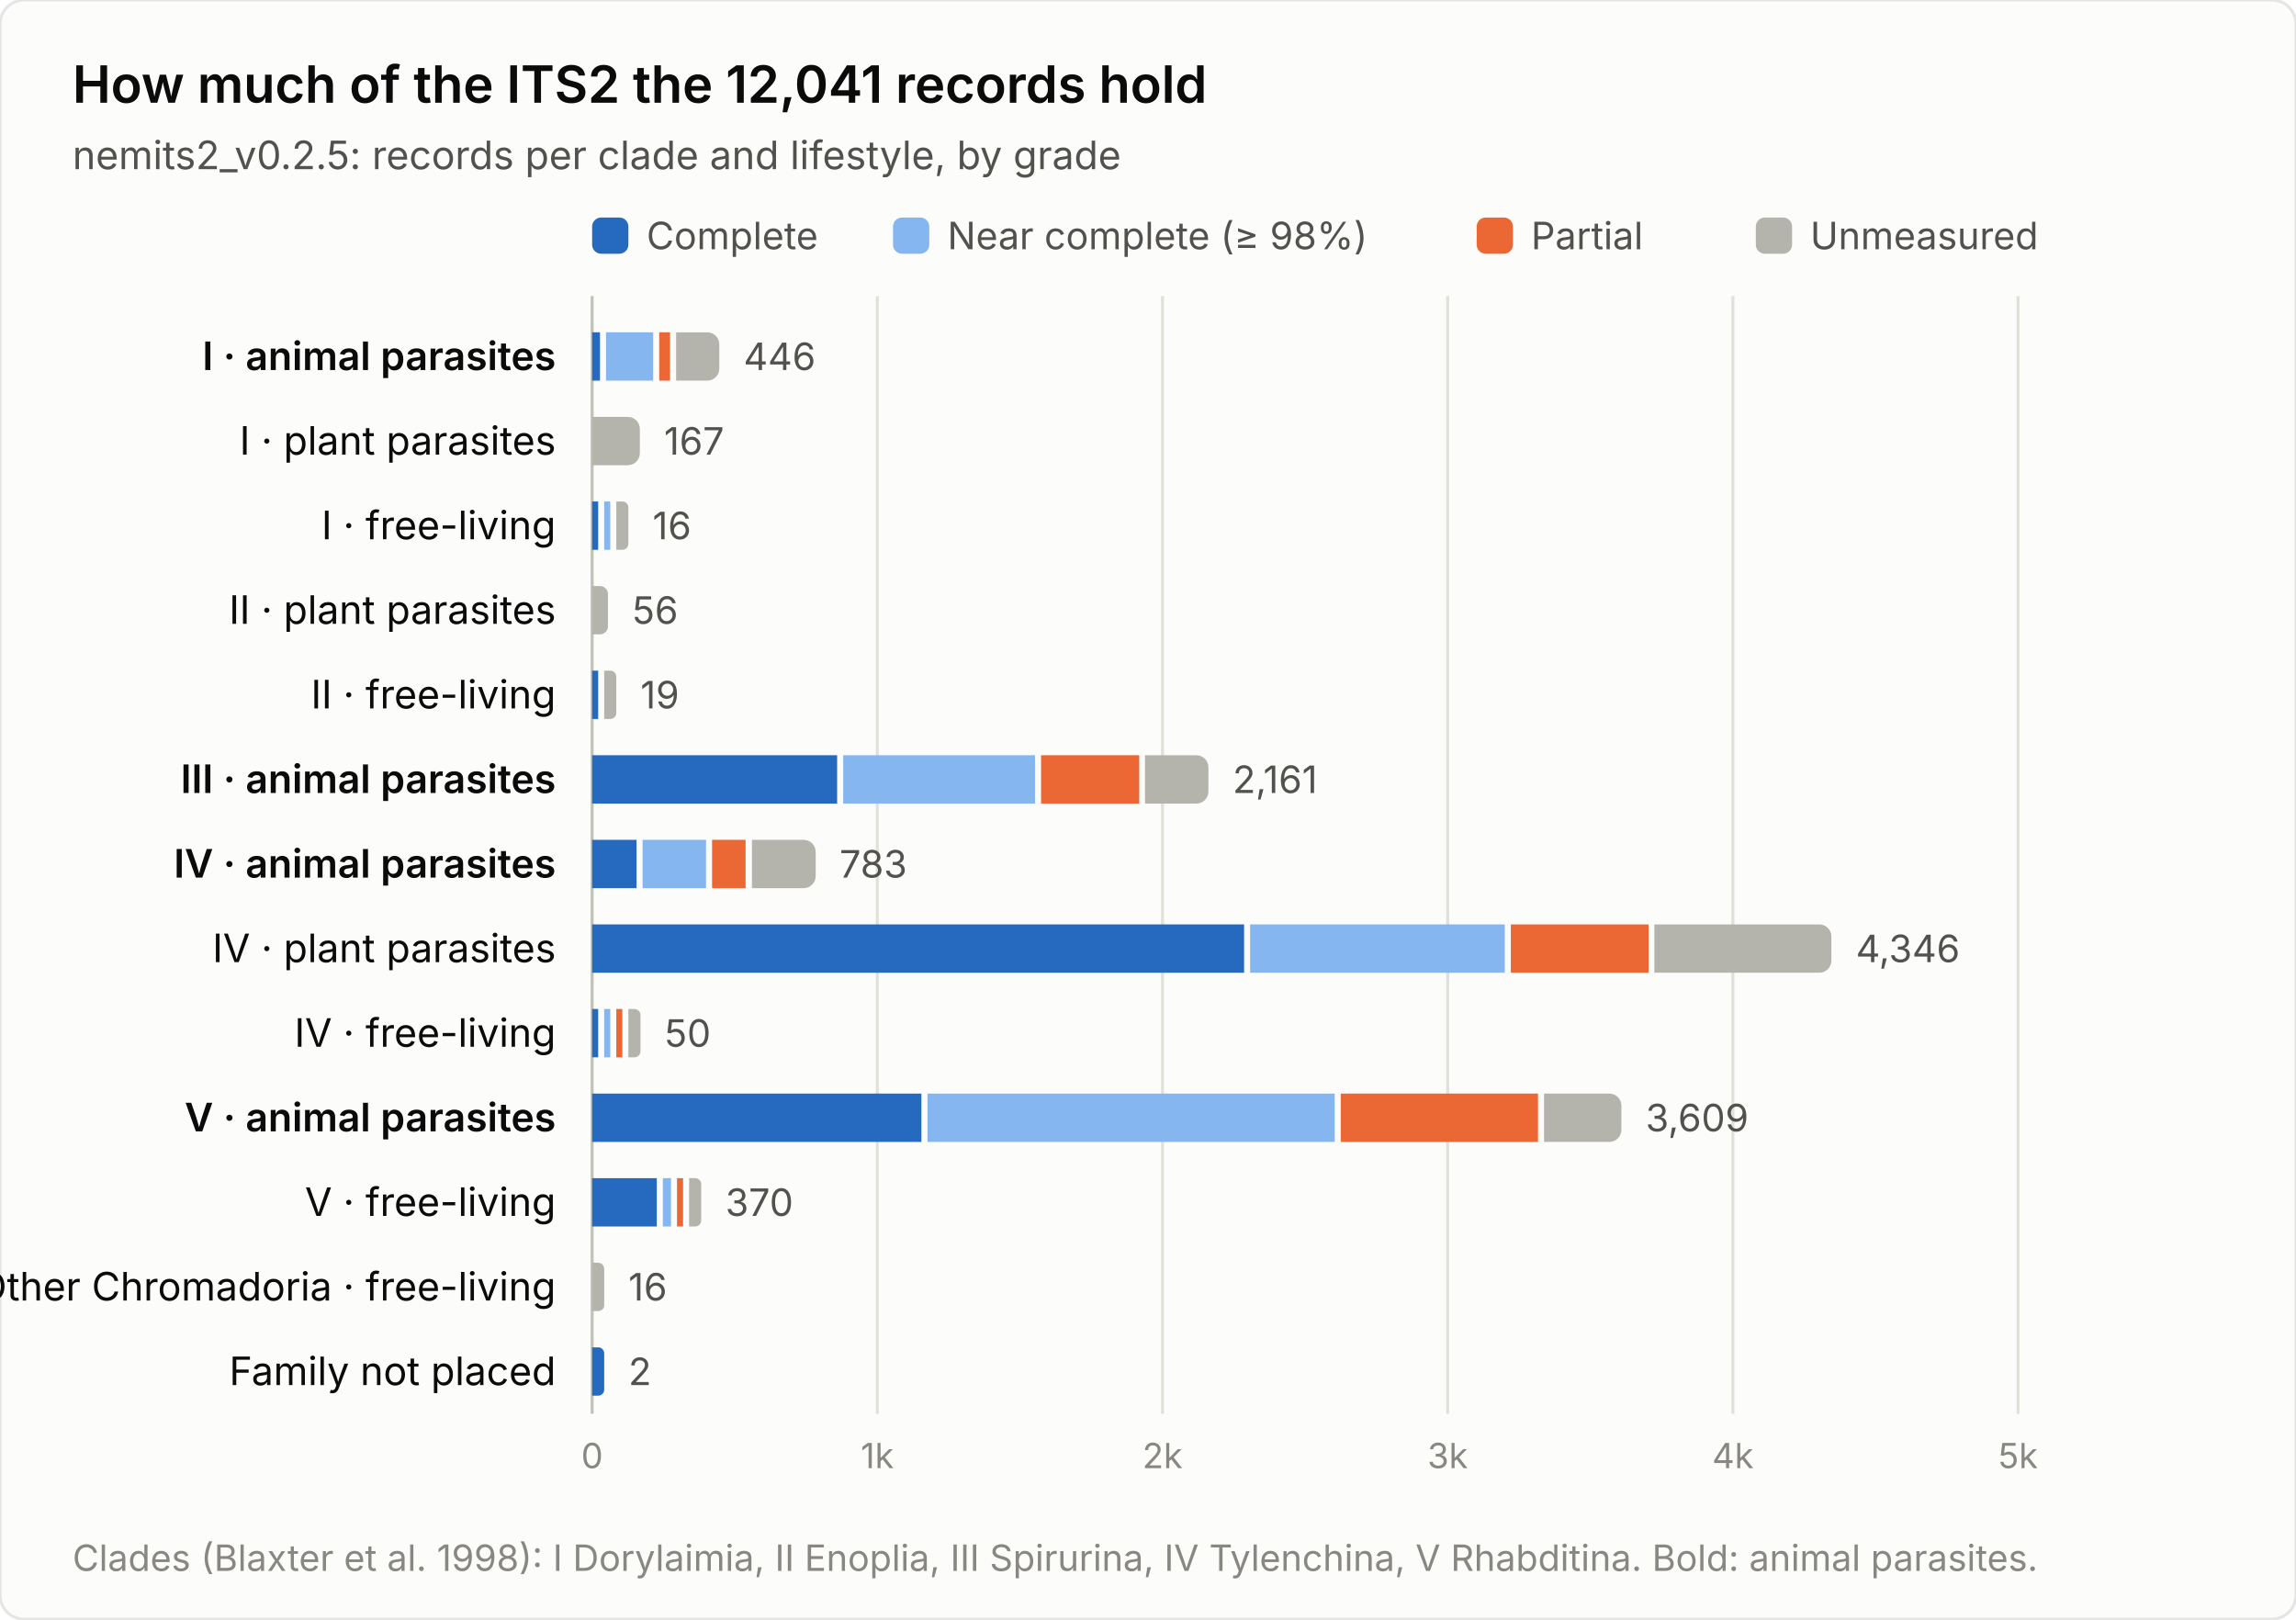
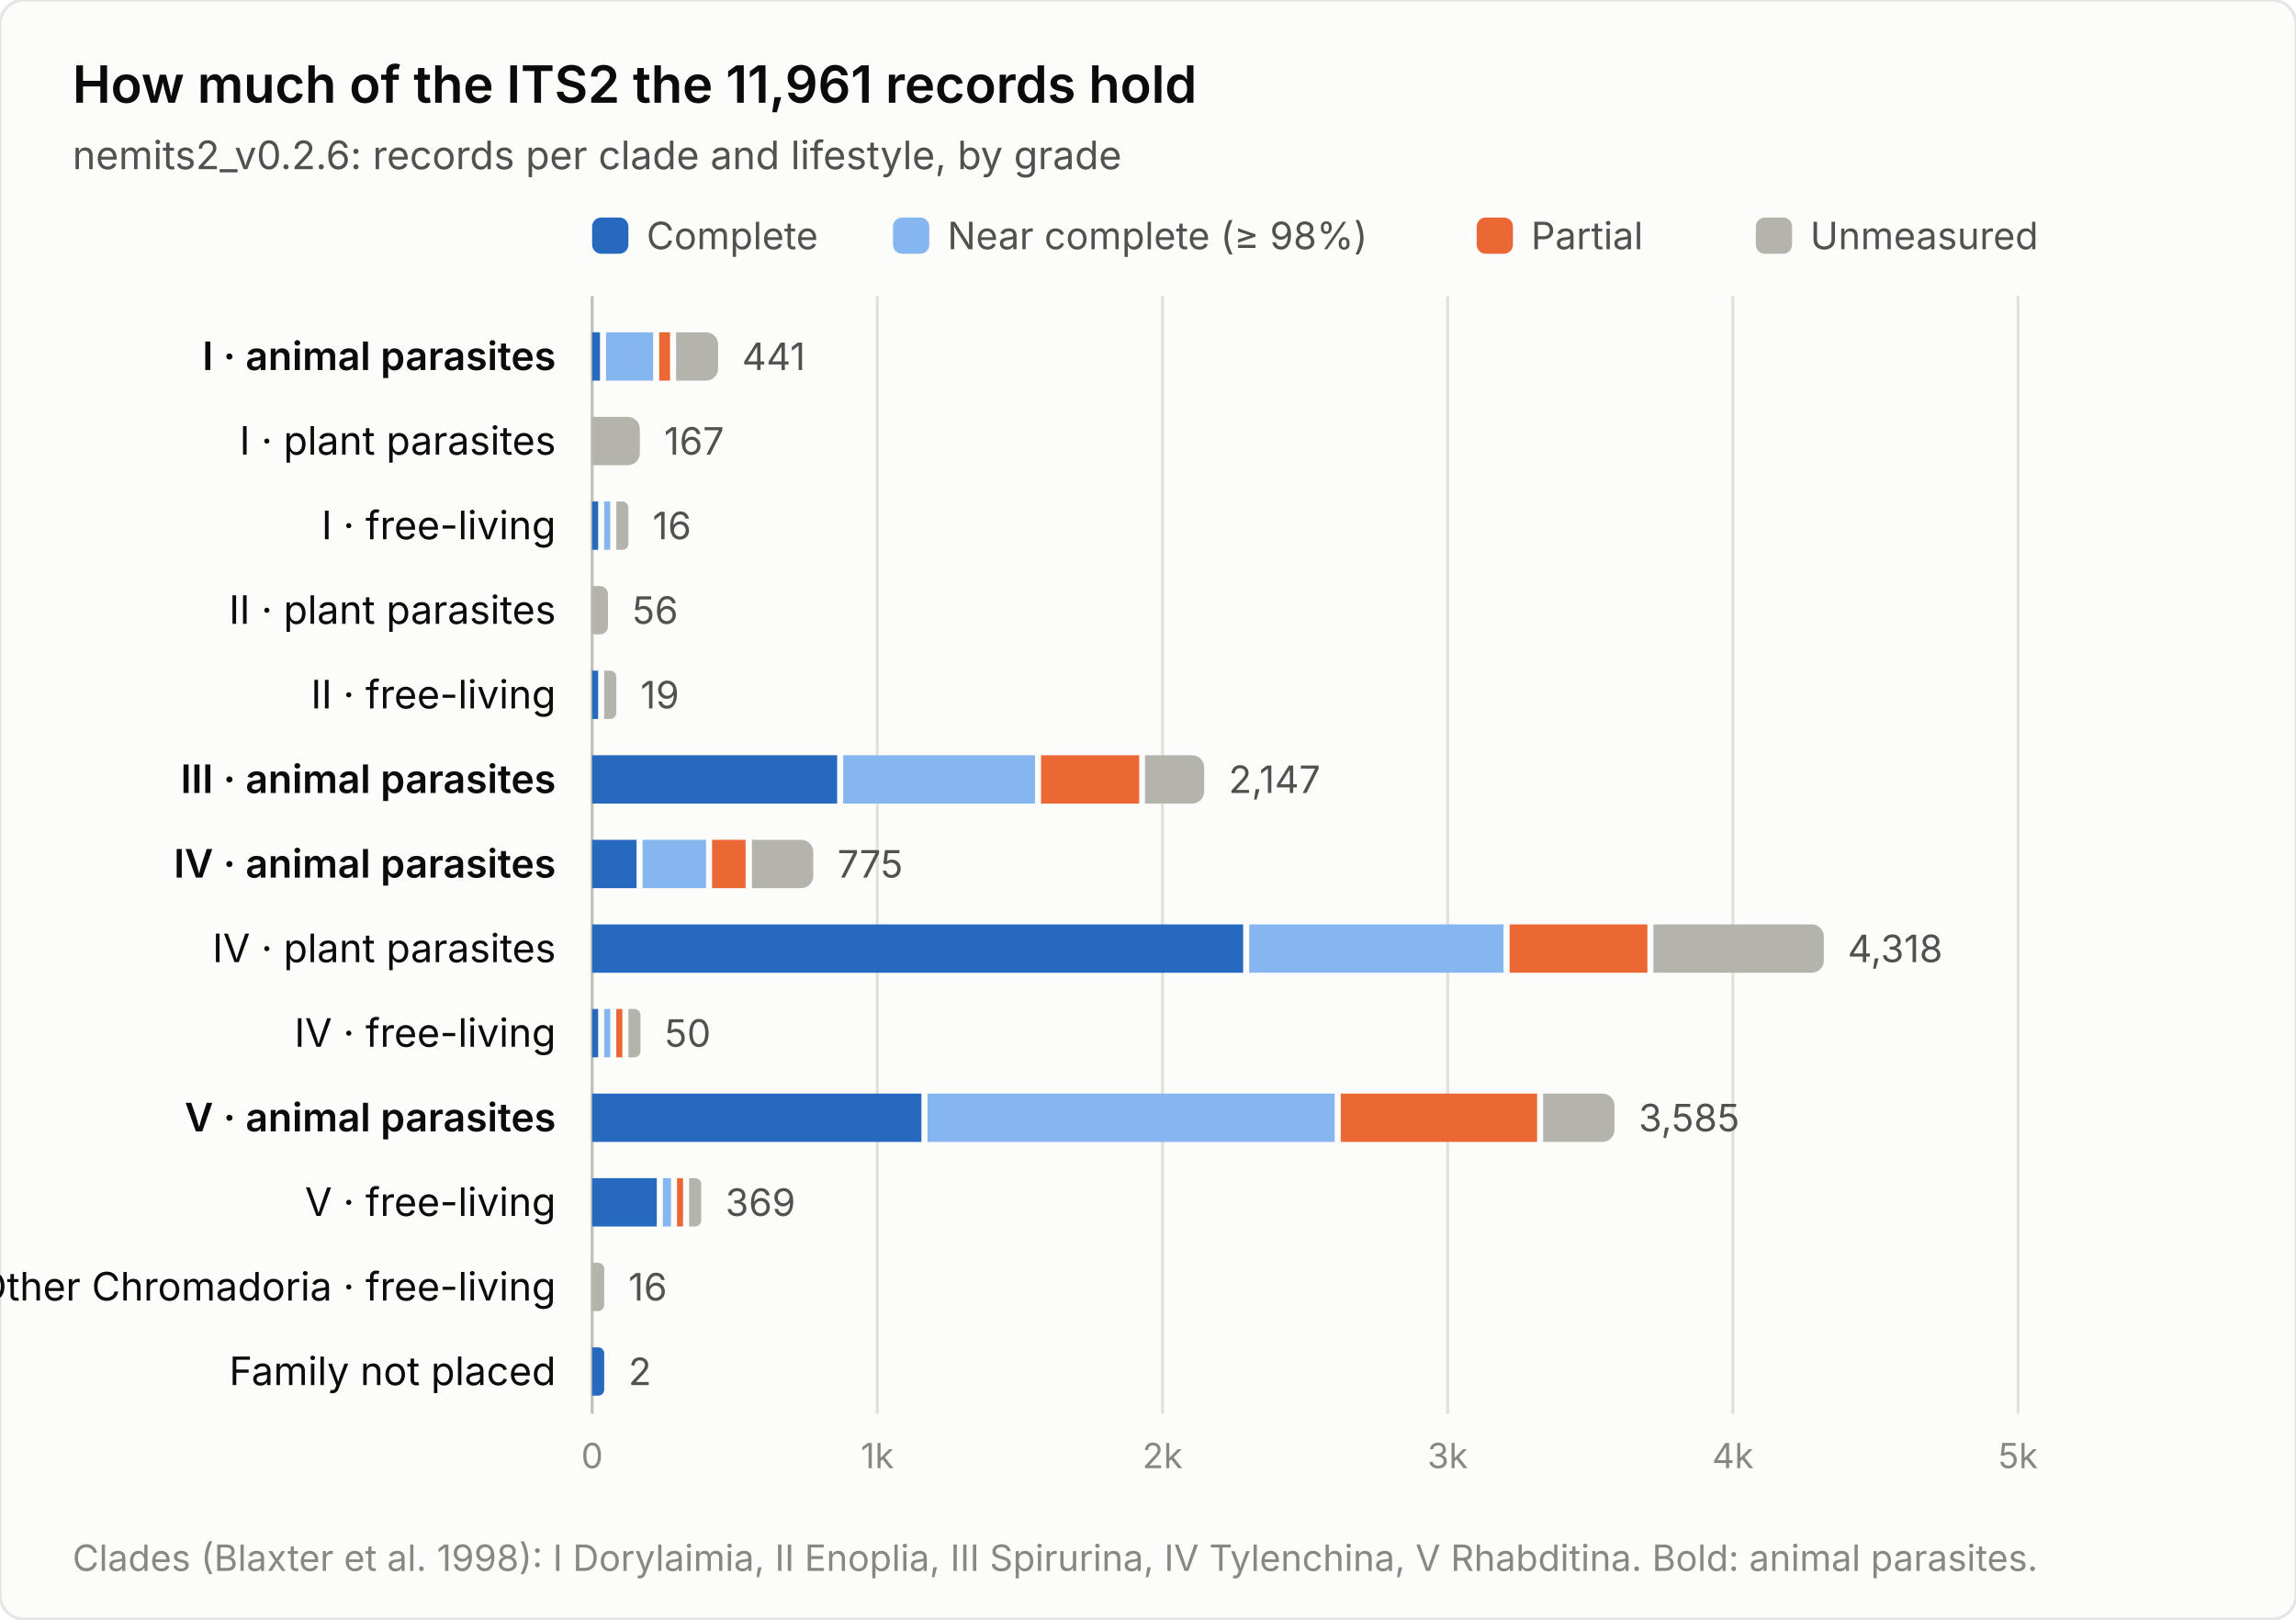
- <svg xmlns="http://www.w3.org/2000/svg" width="760" height="536" viewBox="0 0 760 536" font-family="system-ui, -apple-system, &quot;Segoe UI&quot;, sans-serif" role="img" aria-label="How much of the ITS2 the 12,041 records hold">
+ <svg xmlns="http://www.w3.org/2000/svg" width="760" height="536" viewBox="0 0 760 536" font-family="system-ui, -apple-system, &quot;Segoe UI&quot;, sans-serif" role="img" aria-label="How much of the ITS2 the 11,961 records hold">
  <rect width="760" height="536" rx="8" fill="#fcfcfb" stroke="rgba(11,11,11,0.10)" />
-   <text x="24" y="34" font-size="17" font-weight="600" fill="#0b0b0b">How much of the ITS2 the 12,041 records hold</text>
-   <text x="24" y="56" font-size="13" fill="#52514e">nemits2_v0.2.5: records per clade and lifestyle, by grade</text>
+   <text x="24" y="34" font-size="17" font-weight="600" fill="#0b0b0b">How much of the ITS2 the 11,961 records hold</text>
+   <text x="24" y="56" font-size="13" fill="#52514e">nemits2_v0.2.6: records per clade and lifestyle, by grade</text>
  <rect x="196" y="72" width="12" height="12" rx="3" fill="#256abf" />
  <text x="214" y="82.5" font-size="12.5" fill="#52514e">Complete</text>
  <rect x="295.6" y="72" width="12" height="12" rx="3" fill="#86b6ef" />
  <text x="313.6" y="82.5" font-size="12.5" fill="#52514e">Near complete (≥ 98%)</text>
  <rect x="488.8" y="72" width="12" height="12" rx="3" fill="#eb6834" />
  <text x="506.8" y="82.5" font-size="12.5" fill="#52514e">Partial</text>
  <rect x="581.2" y="72" width="12" height="12" rx="3" fill="#b4b3ac" />
  <text x="599.2" y="82.5" font-size="12.5" fill="#52514e">Unmeasured</text>
  <line x1="196.0" y1="98" x2="196.0" y2="468" stroke="#c3c2b7" stroke-width="1" />
  <text x="196.0" y="486" font-size="11.5" fill="#898781" text-anchor="middle" font-variant-numeric="tabular-nums">0</text>
  <line x1="290.4" y1="98" x2="290.4" y2="468" stroke="#e1e0d9" stroke-width="1" />
  <text x="290.4" y="486" font-size="11.5" fill="#898781" text-anchor="middle" font-variant-numeric="tabular-nums">1k</text>
  <line x1="384.8" y1="98" x2="384.8" y2="468" stroke="#e1e0d9" stroke-width="1" />
  <text x="384.8" y="486" font-size="11.5" fill="#898781" text-anchor="middle" font-variant-numeric="tabular-nums">2k</text>
  <line x1="479.2" y1="98" x2="479.2" y2="468" stroke="#e1e0d9" stroke-width="1" />
  <text x="479.2" y="486" font-size="11.5" fill="#898781" text-anchor="middle" font-variant-numeric="tabular-nums">3k</text>
  <line x1="573.6" y1="98" x2="573.6" y2="468" stroke="#e1e0d9" stroke-width="1" />
  <text x="573.6" y="486" font-size="11.5" fill="#898781" text-anchor="middle" font-variant-numeric="tabular-nums">4k</text>
  <line x1="668.0" y1="98" x2="668.0" y2="468" stroke="#e1e0d9" stroke-width="1" />
  <text x="668.0" y="486" font-size="11.5" fill="#898781" text-anchor="middle" font-variant-numeric="tabular-nums">5k</text>
  <text x="184" y="122.5" font-size="13" font-weight="600" fill="#0b0b0b" text-anchor="end">I · animal parasites</text>
  <rect x="196.0" y="110.0" width="2.6" height="16" fill="#256abf" />
  <rect x="200.6" y="110.0" width="15.6" height="16" fill="#86b6ef" />
  <rect x="218.2" y="110.0" width="3.6" height="16" fill="#eb6834" />
-   <path d="M223.8,110.0 h10.3 a4,4 0 0 1 4,4 v8.0 a4,4 0 0 1 -4,4 h-10.3 z" fill="#b4b3ac" />
-   <text x="246.1" y="122.5" font-size="12.5" fill="#52514e" font-variant-numeric="tabular-nums">446</text>
+   <path d="M223.8,110.0 h9.9 a4,4 0 0 1 4,4 v8.0 a4,4 0 0 1 -4,4 h-9.9 z" fill="#b4b3ac" />
+   <text x="245.6" y="122.5" font-size="12.5" fill="#52514e" font-variant-numeric="tabular-nums">441</text>
  <text x="184" y="150.5" font-size="13" font-weight="400" fill="#0b0b0b" text-anchor="end">I · plant parasites</text>
  <path d="M196.0,138.0 h11.8 a4,4 0 0 1 4,4 v8.0 a4,4 0 0 1 -4,4 h-11.8 z" fill="#b4b3ac" />
  <text x="219.8" y="150.5" font-size="12.5" fill="#52514e" font-variant-numeric="tabular-nums">167</text>
  <text x="184" y="178.5" font-size="13" font-weight="400" fill="#0b0b0b" text-anchor="end">I · free-living</text>
  <rect x="196.0" y="166.0" width="2.0" height="16" fill="#256abf" />
  <rect x="200.0" y="166.0" width="2.0" height="16" fill="#86b6ef" />
  <path d="M204.0,166.0 h2.0 a2.0,2.0 0 0 1 2.0,2.0 v12.0 a2.0,2.0 0 0 1 -2.0,2.0 h-2.0 z" fill="#b4b3ac" />
  <text x="216.0" y="178.5" font-size="12.5" fill="#52514e" font-variant-numeric="tabular-nums">16</text>
  <text x="184" y="206.5" font-size="13" font-weight="400" fill="#0b0b0b" text-anchor="end">II · plant parasites</text>
  <path d="M196.0,194.0 h2.6 a2.643,2.643 0 0 1 2.643,2.643 v10.7 a2.643,2.643 0 0 1 -2.643,2.643 h-2.6 z" fill="#b4b3ac" />
  <text x="209.3" y="206.5" font-size="12.5" fill="#52514e" font-variant-numeric="tabular-nums">56</text>
  <text x="184" y="234.5" font-size="13" font-weight="400" fill="#0b0b0b" text-anchor="end">II · free-living</text>
  <rect x="196.0" y="222.0" width="2.0" height="16" fill="#256abf" />
  <path d="M200.0,222.0 h2.0 a2.0,2.0 0 0 1 2.0,2.0 v12.0 a2.0,2.0 0 0 1 -2.0,2.0 h-2.0 z" fill="#b4b3ac" />
  <text x="212.0" y="234.5" font-size="12.5" fill="#52514e" font-variant-numeric="tabular-nums">19</text>
  <text x="184" y="262.5" font-size="13" font-weight="600" fill="#0b0b0b" text-anchor="end">III · animal parasites</text>
  <rect x="196.0" y="250.0" width="81.1" height="16" fill="#256abf" />
  <rect x="279.1" y="250.0" width="63.5" height="16" fill="#86b6ef" />
  <rect x="344.6" y="250.0" width="32.5" height="16" fill="#eb6834" />
-   <path d="M379.0,250.0 h17.0 a4,4 0 0 1 4,4 v8.0 a4,4 0 0 1 -4,4 h-17.0 z" fill="#b4b3ac" />
-   <text x="408.0" y="262.5" font-size="12.5" fill="#52514e" font-variant-numeric="tabular-nums">2,161</text>
+   <path d="M379.0,250.0 h15.6 a4,4 0 0 1 4,4 v8.0 a4,4 0 0 1 -4,4 h-15.6 z" fill="#b4b3ac" />
+   <text x="406.7" y="262.5" font-size="12.5" fill="#52514e" font-variant-numeric="tabular-nums">2,147</text>
  <text x="184" y="290.5" font-size="13" font-weight="600" fill="#0b0b0b" text-anchor="end">IV · animal parasites</text>
  <rect x="196.0" y="278.0" width="14.7" height="16" fill="#256abf" />
  <rect x="212.7" y="278.0" width="21.0" height="16" fill="#86b6ef" />
  <rect x="235.7" y="278.0" width="11.1" height="16" fill="#eb6834" />
-   <path d="M248.9,278.0 h17.1 a4,4 0 0 1 4,4 v8.0 a4,4 0 0 1 -4,4 h-17.1 z" fill="#b4b3ac" />
-   <text x="277.9" y="290.5" font-size="12.5" fill="#52514e" font-variant-numeric="tabular-nums">783</text>
+   <path d="M248.9,278.0 h16.3 a4,4 0 0 1 4,4 v8.0 a4,4 0 0 1 -4,4 h-16.3 z" fill="#b4b3ac" />
+   <text x="277.2" y="290.5" font-size="12.5" fill="#52514e" font-variant-numeric="tabular-nums">775</text>
  <text x="184" y="318.5" font-size="13" font-weight="400" fill="#0b0b0b" text-anchor="end">IV · plant parasites</text>
-   <rect x="196.0" y="306.0" width="215.8" height="16" fill="#256abf" />
-   <rect x="413.8" y="306.0" width="84.3" height="16" fill="#86b6ef" />
-   <rect x="500.1" y="306.0" width="45.6" height="16" fill="#eb6834" />
-   <path d="M547.6,306.0 h54.6 a4,4 0 0 1 4,4 v8.0 a4,4 0 0 1 -4,4 h-54.6 z" fill="#b4b3ac" />
-   <text x="614.3" y="318.5" font-size="12.5" fill="#52514e" font-variant-numeric="tabular-nums">4,346</text>
+   <rect x="196.0" y="306.0" width="215.5" height="16" fill="#256abf" />
+   <rect x="413.5" y="306.0" width="84.2" height="16" fill="#86b6ef" />
+   <rect x="499.7" y="306.0" width="45.6" height="16" fill="#eb6834" />
+   <path d="M547.3,306.0 h52.4 a4,4 0 0 1 4,4 v8.0 a4,4 0 0 1 -4,4 h-52.4 z" fill="#b4b3ac" />
+   <text x="611.6" y="318.5" font-size="12.5" fill="#52514e" font-variant-numeric="tabular-nums">4,318</text>
  <text x="184" y="346.5" font-size="13" font-weight="400" fill="#0b0b0b" text-anchor="end">IV · free-living</text>
  <rect x="196.0" y="334.0" width="2.0" height="16" fill="#256abf" />
  <rect x="200.0" y="334.0" width="2.0" height="16" fill="#86b6ef" />
  <rect x="204.0" y="334.0" width="2.0" height="16" fill="#eb6834" />
  <path d="M208.0,334.0 h2.0 a2.0,2.0 0 0 1 2.0,2.0 v12.0 a2.0,2.0 0 0 1 -2.0,2.0 h-2.0 z" fill="#b4b3ac" />
  <text x="220.0" y="346.5" font-size="12.5" fill="#52514e" font-variant-numeric="tabular-nums">50</text>
  <text x="184" y="374.5" font-size="13" font-weight="600" fill="#0b0b0b" text-anchor="end">V · animal parasites</text>
  <rect x="196.0" y="362.0" width="109.0" height="16" fill="#256abf" />
  <rect x="307.0" y="362.0" width="134.8" height="16" fill="#86b6ef" />
-   <rect x="443.8" y="362.0" width="65.3" height="16" fill="#eb6834" />
-   <path d="M511.1,362.0 h21.6 a4,4 0 0 1 4,4 v8.0 a4,4 0 0 1 -4,4 h-21.6 z" fill="#b4b3ac" />
-   <text x="544.7" y="374.5" font-size="12.5" fill="#52514e" font-variant-numeric="tabular-nums">3,609</text>
+   <rect x="443.8" y="362.0" width="65.0" height="16" fill="#eb6834" />
+   <path d="M510.8,362.0 h19.6 a4,4 0 0 1 4,4 v8.0 a4,4 0 0 1 -4,4 h-19.6 z" fill="#b4b3ac" />
+   <text x="542.4" y="374.5" font-size="12.5" fill="#52514e" font-variant-numeric="tabular-nums">3,585</text>
  <text x="184" y="402.5" font-size="13" font-weight="400" fill="#0b0b0b" text-anchor="end">V · free-living</text>
  <rect x="196.0" y="390.0" width="21.4" height="16" fill="#256abf" />
  <rect x="219.4" y="390.0" width="2.7" height="16" fill="#86b6ef" />
  <rect x="224.1" y="390.0" width="2.0" height="16" fill="#eb6834" />
  <path d="M228.1,390.0 h2.0 a2.0,2.0 0 0 1 2.0,2.0 v12.0 a2.0,2.0 0 0 1 -2.0,2.0 h-2.0 z" fill="#b4b3ac" />
-   <text x="240.1" y="402.5" font-size="12.5" fill="#52514e" font-variant-numeric="tabular-nums">370</text>
+   <text x="240.1" y="402.5" font-size="12.5" fill="#52514e" font-variant-numeric="tabular-nums">369</text>
  <text x="184" y="430.5" font-size="13" font-weight="400" fill="#0b0b0b" text-anchor="end">Other Chromadoria · free-living</text>
  <path d="M196.0,418.0 h2.0 a2.0,2.0 0 0 1 2.0,2.0 v12.0 a2.0,2.0 0 0 1 -2.0,2.0 h-2.0 z" fill="#b4b3ac" />
  <text x="208.0" y="430.5" font-size="12.5" fill="#52514e" font-variant-numeric="tabular-nums">16</text>
  <text x="184" y="458.5" font-size="13" font-weight="400" fill="#0b0b0b" text-anchor="end">Family not placed</text>
  <path d="M196.0,446.0 h2.0 a2.0,2.0 0 0 1 2.0,2.0 v12.0 a2.0,2.0 0 0 1 -2.0,2.0 h-2.0 z" fill="#256abf" />
  <text x="208.0" y="458.5" font-size="12.5" fill="#52514e" font-variant-numeric="tabular-nums">2</text>
  <text x="24" y="520" font-size="12" fill="#898781">Clades (Blaxter et al. 1998): I Dorylaimia, II Enoplia, III Spirurina, IV Tylenchina, V Rhabditina. Bold: animal parasites.</text>
</svg>
